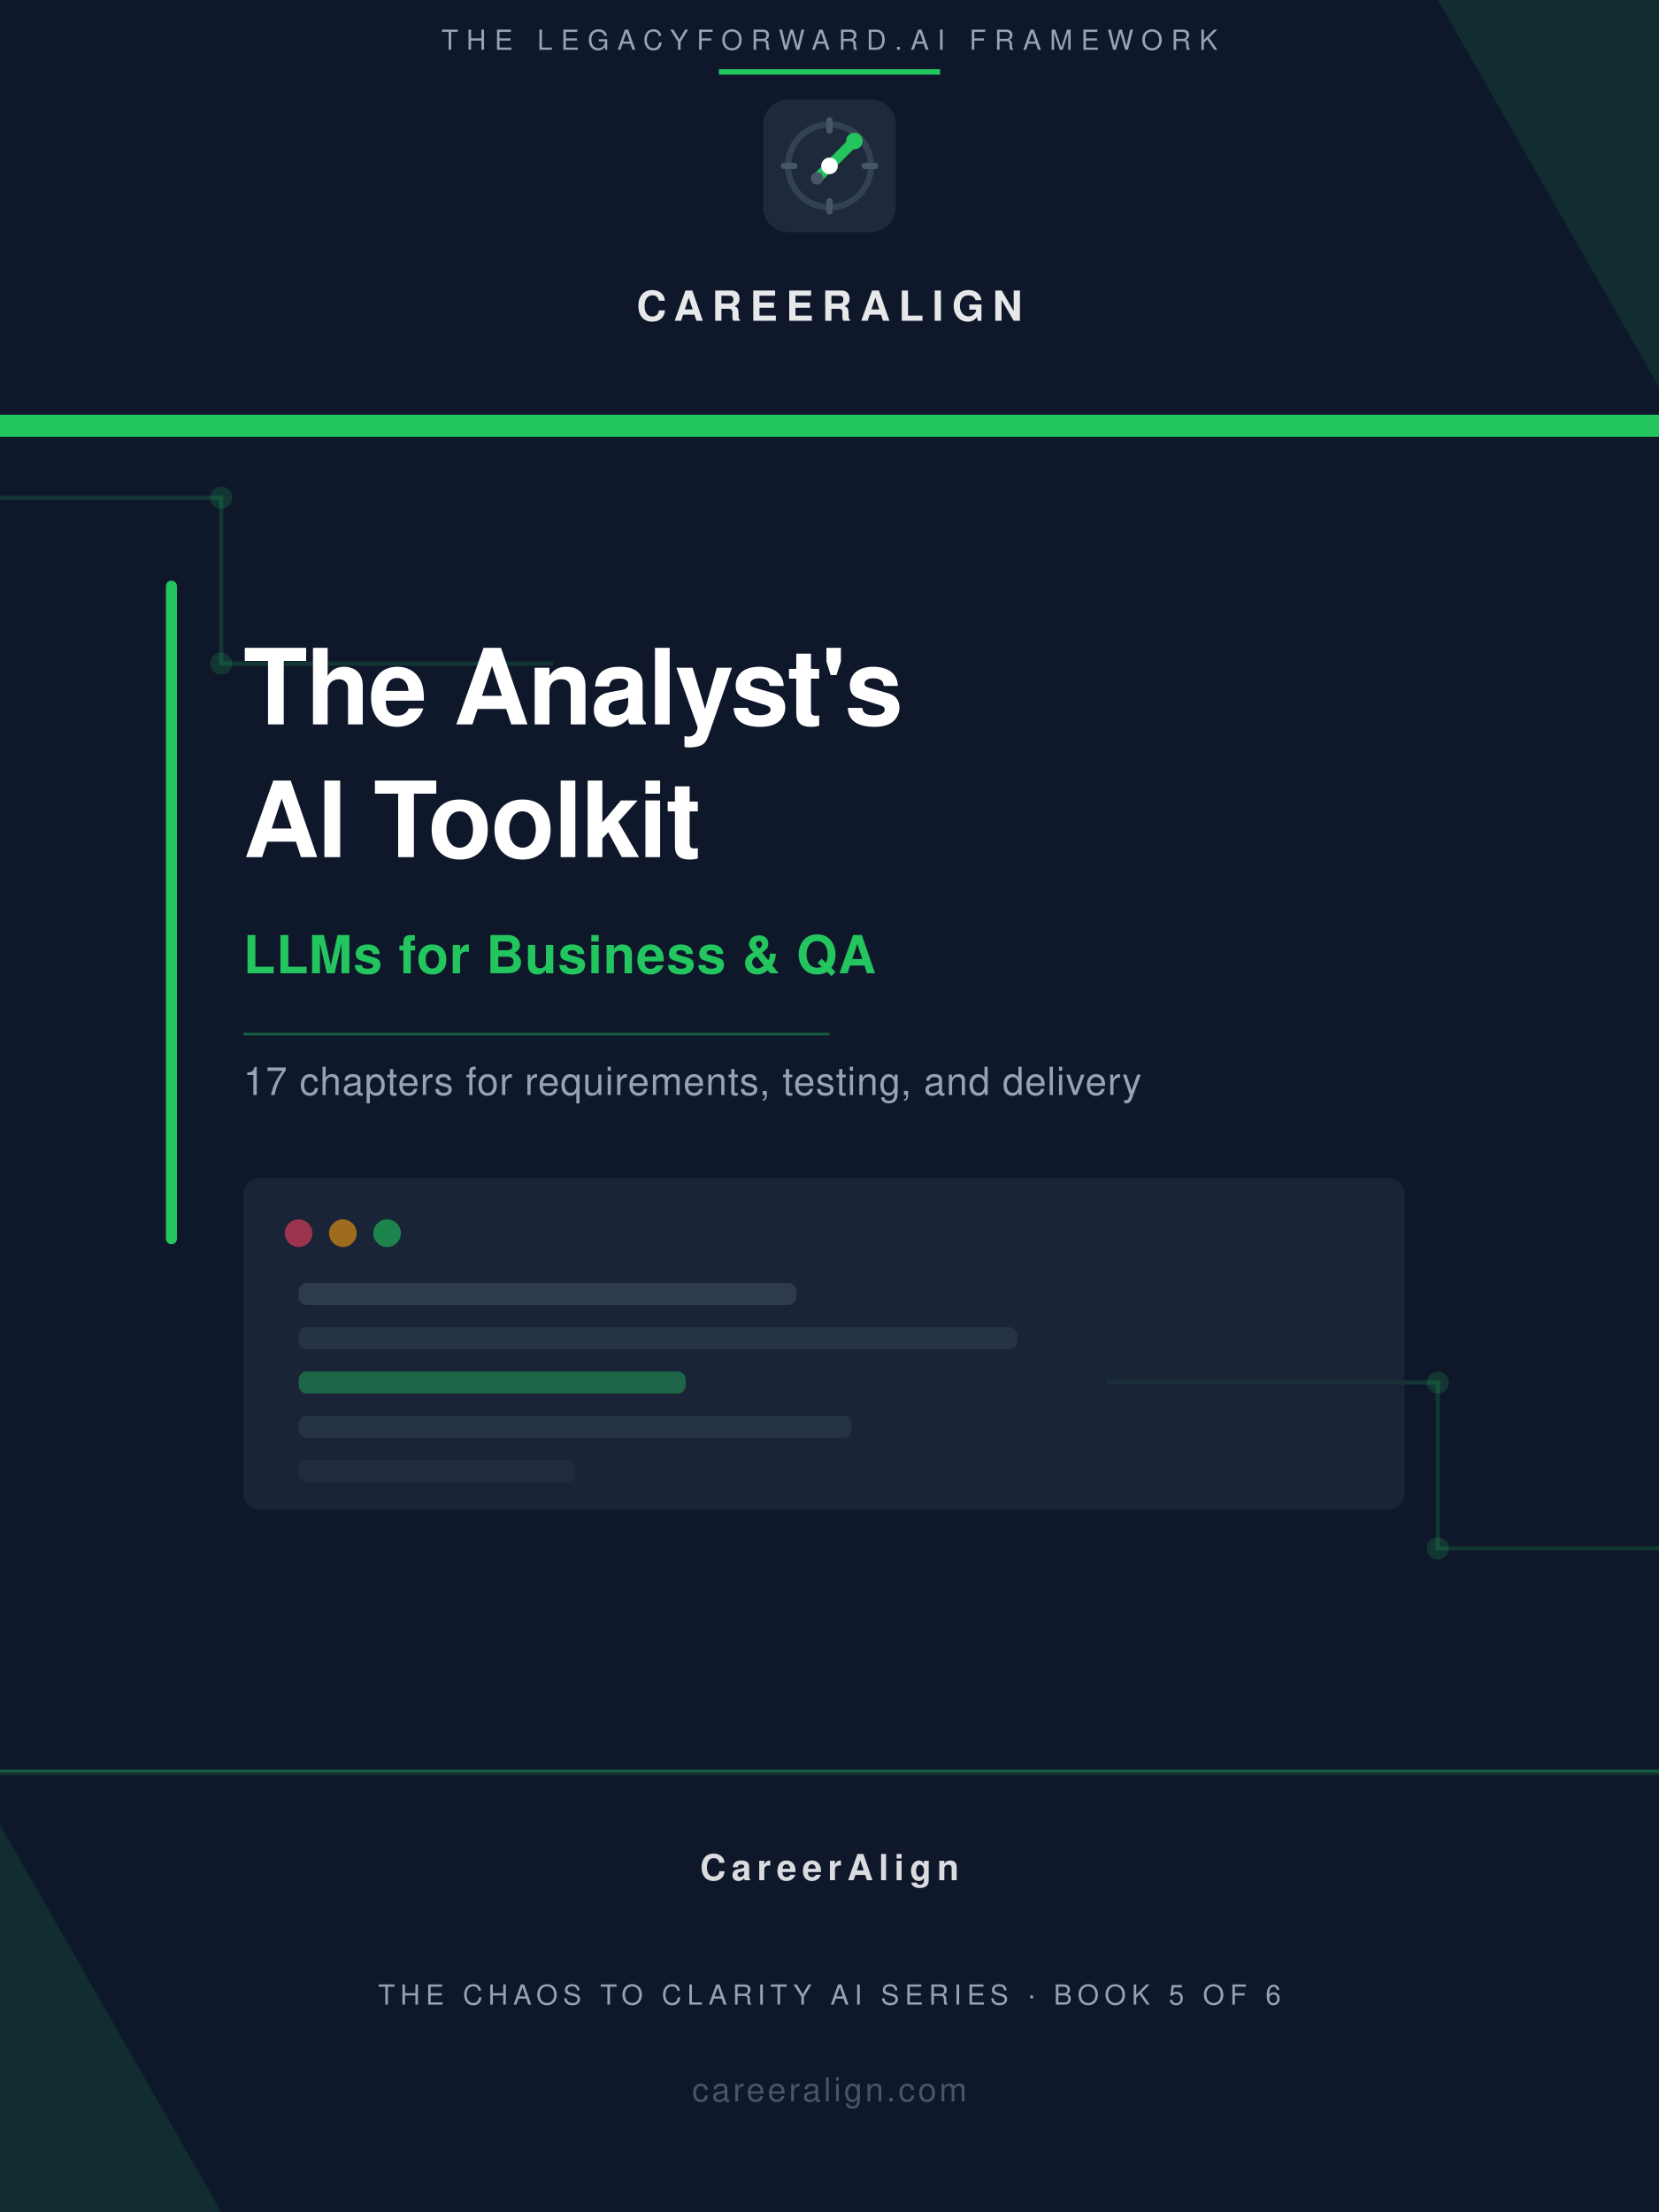
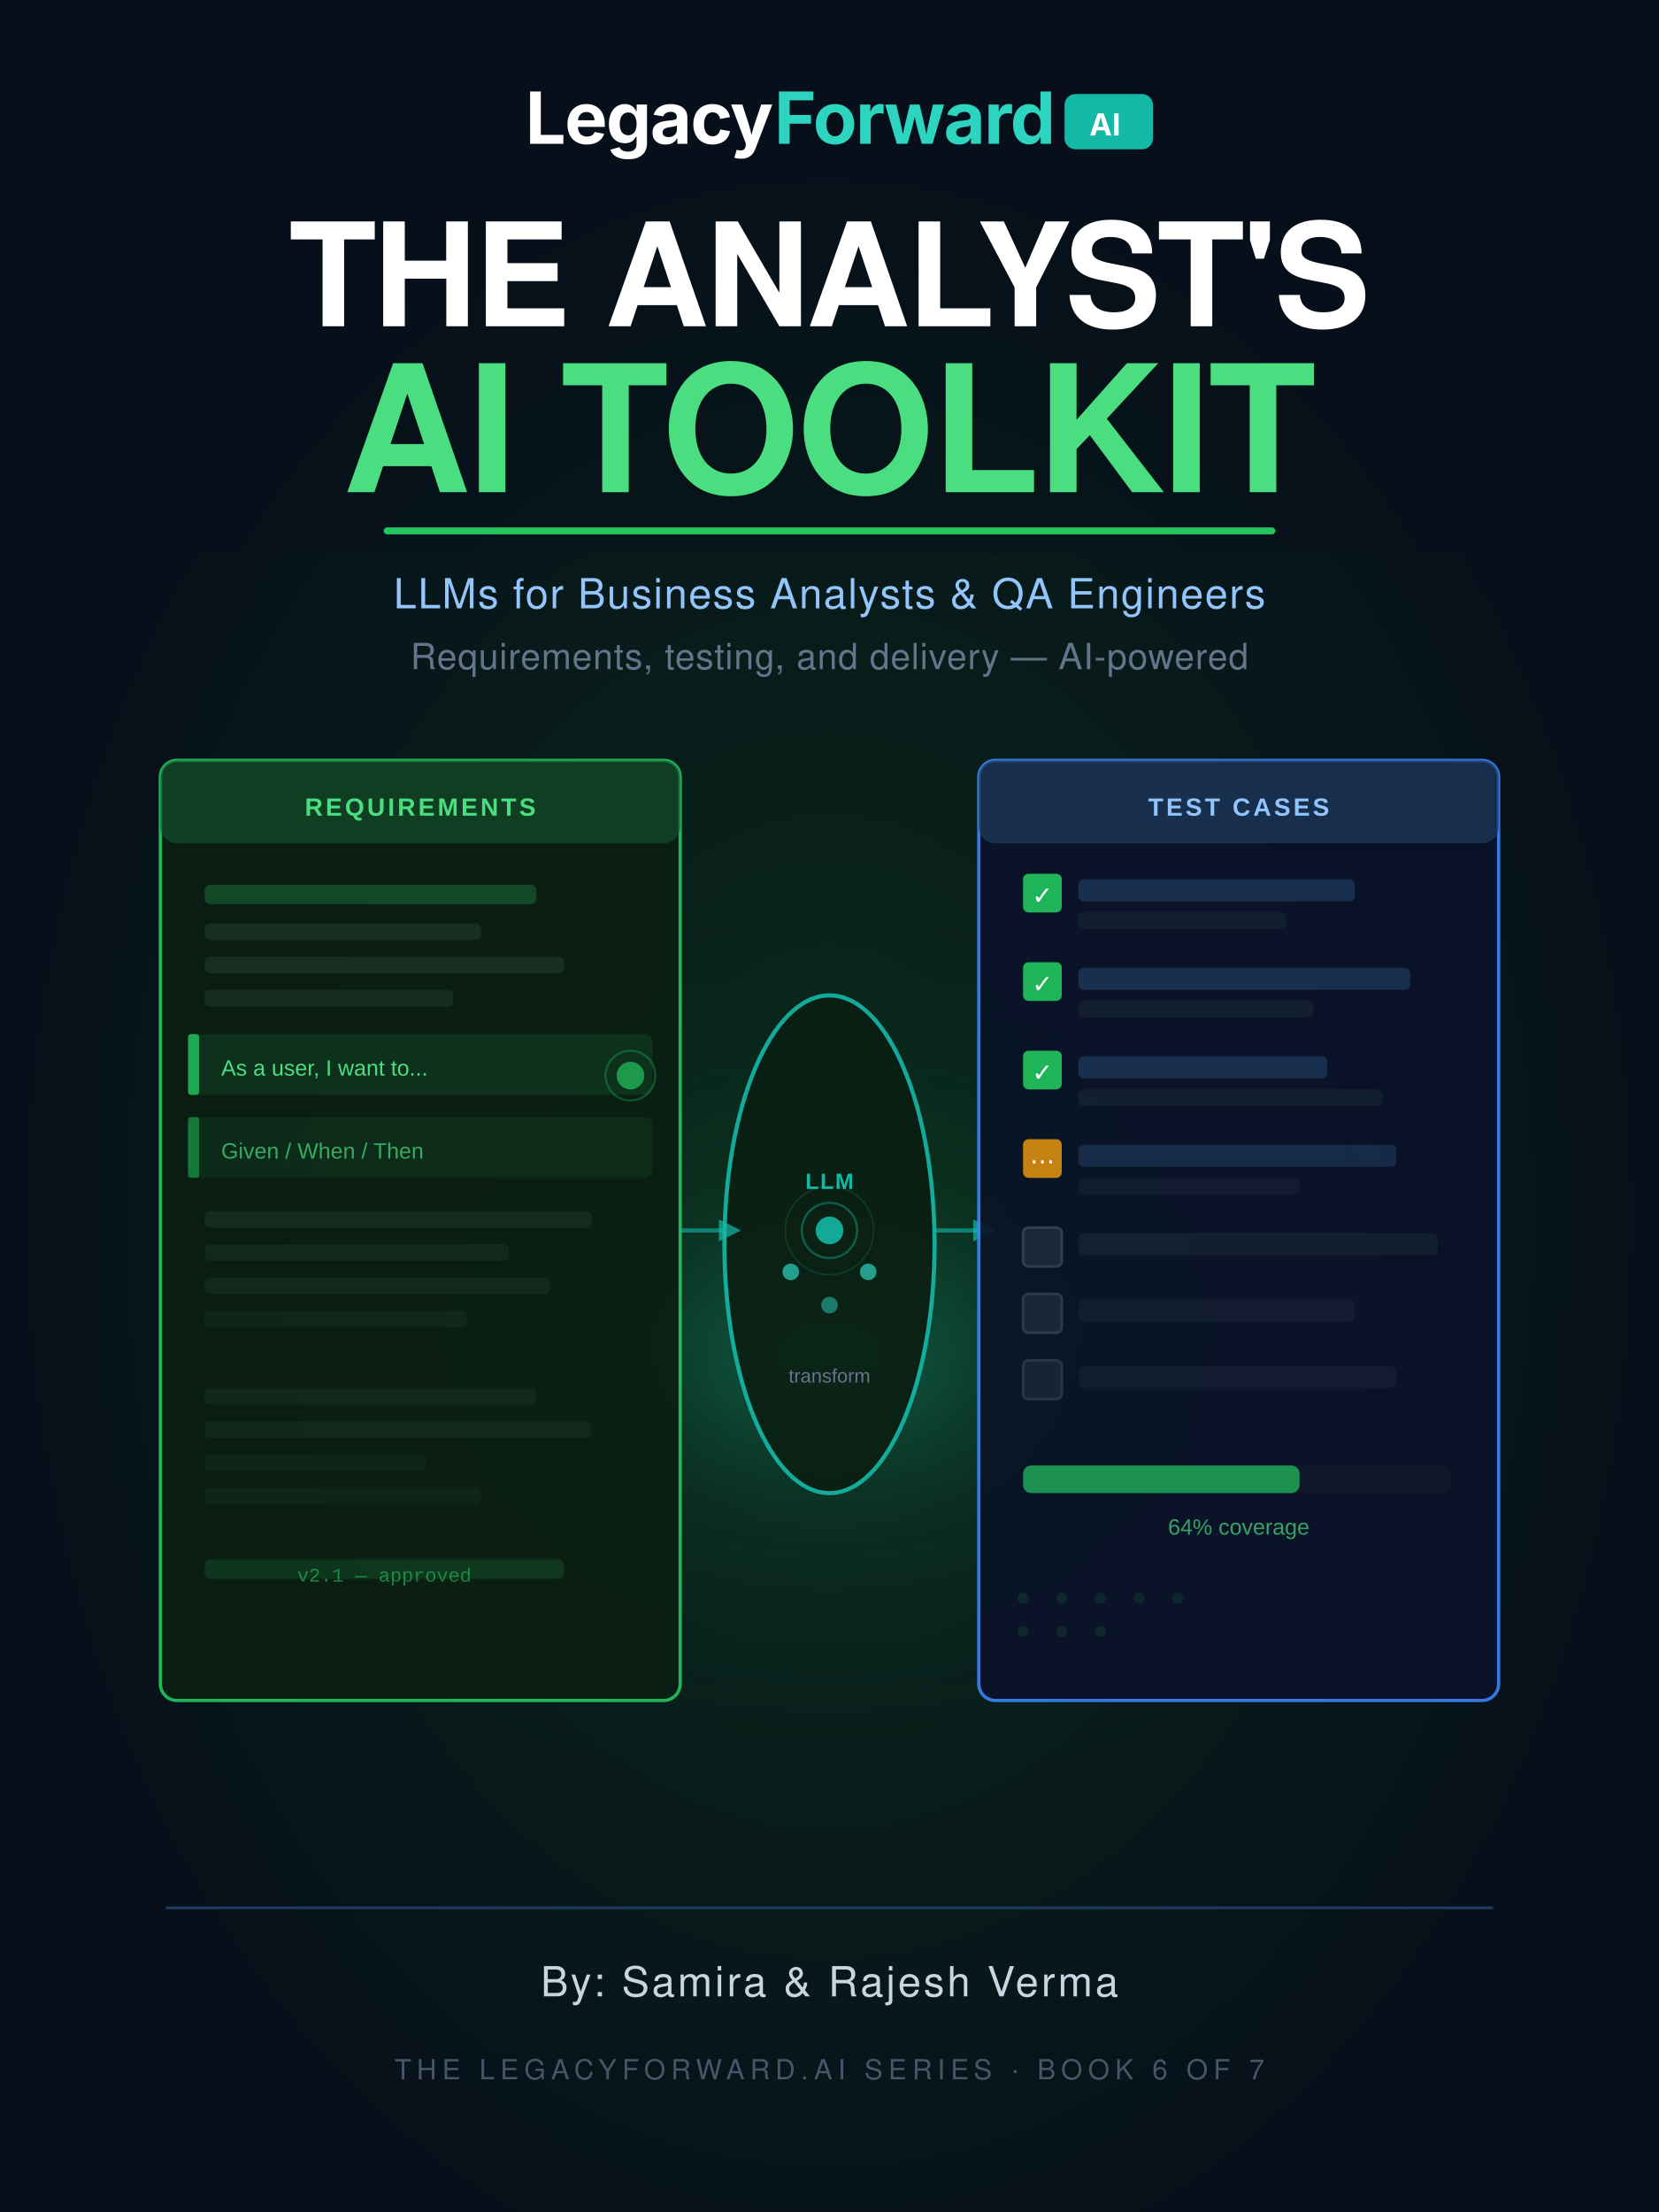
<svg xmlns="http://www.w3.org/2000/svg" width="600" height="800" viewBox="0 0 600 800">
-   <rect width="600" height="800" fill="#0f172a" />
-   <polyline points="0,180 80,180 80,240 200,240" fill="none" stroke="#22c55e" stroke-width="1.5" opacity="0.18" />
-   <polyline points="600,560 520,560 520,500 400,500" fill="none" stroke="#22c55e" stroke-width="1.5" opacity="0.18" />
-   <circle cx="80" cy="180" r="4" fill="#22c55e" opacity="0.18" />
-   <circle cx="80" cy="240" r="4" fill="#22c55e" opacity="0.18" />
-   <circle cx="520" cy="560" r="4" fill="#22c55e" opacity="0.18" />
-   <circle cx="520" cy="500" r="4" fill="#22c55e" opacity="0.18" />
-   <polygon points="600,0 600,140 520,0" fill="#22c55e" opacity="0.13" />
-   <polygon points="0,800 0,660 80,800" fill="#22c55e" opacity="0.13" />
-   <text x="300" y="18" font-family="'Helvetica Neue', Helvetica, Arial, sans-serif" font-size="10" fill="#94a3b8" text-anchor="middle" letter-spacing="0.3em">THE LEGACYFORWARD.AI FRAMEWORK</text>
-   <line x1="260" y1="26" x2="340" y2="26" stroke="#22c55e" stroke-width="2" />
-   <g transform="translate(276,36) scale(1.5)">
-     <rect width="32" height="32" rx="6" fill="#1e293b" />
-     <circle cx="16" cy="16" r="10" fill="none" stroke="#334155" stroke-width="1.5" />
-     <line x1="16" y1="5" x2="16" y2="7.5" stroke="#475569" stroke-width="1.5" stroke-linecap="round" />
-     <line x1="16" y1="24.5" x2="16" y2="27" stroke="#475569" stroke-width="1.5" stroke-linecap="round" />
-     <line x1="5" y1="16" x2="7.5" y2="16" stroke="#475569" stroke-width="1.5" stroke-linecap="round" />
-     <line x1="24.5" y1="16" x2="27" y2="16" stroke="#475569" stroke-width="1.5" stroke-linecap="round" />
-     <line x1="13" y1="19" x2="22" y2="10" stroke="#22c55e" stroke-width="2.5" stroke-linecap="round" />
-     <circle cx="22" cy="10" r="2" fill="#22c55e" />
-     <circle cx="16" cy="16" r="2" fill="white" />
-     <circle cx="13" cy="19" r="1.5" fill="#475569" />
+   <defs>
+     <radialGradient id="bgGlow-bq" cx="50%" cy="55%" r="55%">
+       <stop offset="0%" stop-color="#0a2a1a" stop-opacity="1" />
+       <stop offset="100%" stop-color="#060d1a" stop-opacity="1" />
+     </radialGradient>
+     <radialGradient id="heroGlow-bq" cx="50%" cy="50%" r="50%">
+       <stop offset="0%" stop-color="#22c55e" stop-opacity="0.18" />
+       <stop offset="100%" stop-color="#060d1a" stop-opacity="0" />
+     </radialGradient>
+     <radialGradient id="arrowGlow-bq" cx="50%" cy="50%" r="50%">
+       <stop offset="0%" stop-color="#14b8a6" stop-opacity="0.30" />
+       <stop offset="100%" stop-color="#060d1a" stop-opacity="0" />
+     </radialGradient>
+   </defs>
+   <rect width="600" height="800" fill="url(#bgGlow-bq)" />
+   <rect width="600" height="200" fill="#060d1a" opacity="0.35" />
+   <text x="190" y="52" font-family="Inter, 'Helvetica Neue', Arial, sans-serif" font-size="26" font-weight="700" fill="white" letter-spacing="-0.5">Legacy</text>
+   <text x="280" y="52" font-family="Inter, 'Helvetica Neue', Arial, sans-serif" font-size="26" font-weight="700" fill="#2dd4bf" letter-spacing="-0.5">Forward</text>
+   <rect x="385" y="34" width="32" height="20" rx="4" fill="#14b8a6" />
+   <text x="394" y="49" font-family="Inter, 'Helvetica Neue', Arial, sans-serif" font-size="11" font-weight="700" fill="white">AI</text>
+   <text x="300" y="118" font-family="'Helvetica Neue', Helvetica, Arial, sans-serif" font-size="52" font-weight="900" fill="white" text-anchor="middle" letter-spacing="-1">THE ANALYST'S</text>
+   <text x="300" y="178" font-family="'Helvetica Neue', Helvetica, Arial, sans-serif" font-size="64" font-weight="900" fill="#4ade80" text-anchor="middle" letter-spacing="-1">AI TOOLKIT</text>
+   <line x1="140" y1="192" x2="460" y2="192" stroke="#22c55e" stroke-width="2.5" stroke-linecap="round" />
+   <text x="300" y="220" font-family="'Helvetica Neue', Helvetica, Arial, sans-serif" font-size="15" font-weight="400" fill="#93c5fd" text-anchor="middle" letter-spacing="0.5">LLMs for Business Analysts &amp; QA Engineers</text>
+   <text x="300" y="242" font-family="'Helvetica Neue', Helvetica, Arial, sans-serif" font-size="13" fill="#64748b" text-anchor="middle" letter-spacing="0.3">Requirements, testing, and delivery — AI-powered</text>
+   <ellipse cx="300" cy="490" rx="250" ry="170" fill="url(#heroGlow-bq)" />
+   <ellipse cx="300" cy="490" rx="120" ry="80" fill="url(#arrowGlow-bq)" />
+   <rect x="58" y="275" width="188" height="340" rx="6" fill="#0a1e12" stroke="#22c55e" stroke-width="1.2" opacity="0.9" />
+   <rect x="58" y="275" width="188" height="30" rx="6" fill="#14532d" opacity="0.6" />
+   <text x="152" y="295" font-family="'Helvetica Neue', Arial, sans-serif" font-size="9" font-weight="700" fill="#4ade80" text-anchor="middle" letter-spacing="1">REQUIREMENTS</text>
+   <rect x="74" y="320" width="120" height="7" rx="2" fill="#14532d" opacity="0.8" />
+   <rect x="74" y="334" width="100" height="6" rx="2" fill="#1e3a28" opacity="0.6" />
+   <rect x="74" y="346" width="130" height="6" rx="2" fill="#1e3a28" opacity="0.6" />
+   <rect x="74" y="358" width="90" height="6" rx="2" fill="#1e3a28" opacity="0.5" />
+   <rect x="68" y="374" width="168" height="22" rx="3" fill="#22c55e" opacity="0.12" />
+   <rect x="68" y="374" width="4" height="22" rx="1" fill="#22c55e" opacity="0.8" />
+   <text x="80" y="389" font-family="'Helvetica Neue', Arial, sans-serif" font-size="8" fill="#4ade80">As a user, I want to...</text>
+   <rect x="68" y="404" width="168" height="22" rx="3" fill="#22c55e" opacity="0.08" />
+   <rect x="68" y="404" width="4" height="22" rx="1" fill="#22c55e" opacity="0.5" />
+   <text x="80" y="419" font-family="'Helvetica Neue', Arial, sans-serif" font-size="8" fill="#4ade80" opacity="0.7">Given / When / Then</text>
+   <rect x="74" y="438" width="140" height="6" rx="2" fill="#1e3a28" opacity="0.5" />
+   <rect x="74" y="450" width="110" height="6" rx="2" fill="#1e3a28" opacity="0.4" />
+   <rect x="74" y="462" width="125" height="6" rx="2" fill="#1e3a28" opacity="0.4" />
+   <rect x="74" y="474" width="95" height="6" rx="2" fill="#1e3a28" opacity="0.3" />
+   <circle cx="228" cy="389" r="5" fill="#22c55e" opacity="0.7" />
+   <circle cx="228" cy="389" r="9" fill="none" stroke="#22c55e" stroke-width="0.8" opacity="0.3" />
+   <rect x="74" y="502" width="120" height="6" rx="2" fill="#1e3a28" opacity="0.35" />
+   <rect x="74" y="514" width="140" height="6" rx="2" fill="#1e3a28" opacity="0.35" />
+   <rect x="74" y="526" width="80" height="6" rx="2" fill="#1e3a28" opacity="0.25" />
+   <rect x="74" y="538" width="100" height="6" rx="2" fill="#1e3a28" opacity="0.25" />
+   <rect x="74" y="564" width="130" height="7" rx="2" fill="#22c55e" opacity="0.15" />
+   <text x="139" y="572" font-family="'Courier New', monospace" font-size="7" fill="#22c55e" text-anchor="middle" opacity="0.6">v2.1 — approved</text>
+   <ellipse cx="300" cy="450" rx="38" ry="90" fill="#0a1e12" stroke="#14b8a6" stroke-width="1.5" opacity="0.9" />
+   <text x="300" y="430" font-family="'Helvetica Neue', Arial, sans-serif" font-size="8" font-weight="700" fill="#14b8a6" text-anchor="middle" letter-spacing="0.5">LLM</text>
+   <circle cx="300" cy="445" r="5" fill="#14b8a6" opacity="0.9" />
+   <circle cx="300" cy="445" r="10" fill="none" stroke="#14b8a6" stroke-width="0.8" opacity="0.4" />
+   <circle cx="300" cy="445" r="16" fill="none" stroke="#14b8a6" stroke-width="0.5" opacity="0.2" />
+   <circle cx="286" cy="460" r="3" fill="#2dd4bf" opacity="0.7" />
+   <circle cx="314" cy="460" r="3" fill="#2dd4bf" opacity="0.7" />
+   <circle cx="300" cy="472" r="3" fill="#2dd4bf" opacity="0.5" />
+   <line x1="246" y1="445" x2="262" y2="445" stroke="#14b8a6" stroke-width="1.5" opacity="0.6" />
+   <polygon points="260,441 268,445 260,449" fill="#14b8a6" opacity="0.7" />
+   <line x1="338" y1="445" x2="354" y2="445" stroke="#14b8a6" stroke-width="1.5" opacity="0.6" />
+   <polygon points="352,441 360,445 352,449" fill="#14b8a6" opacity="0.7" />
+   <text x="300" y="500" font-family="'Helvetica Neue', Arial, sans-serif" font-size="7" fill="#64748b" text-anchor="middle">transform</text>
+   <rect x="354" y="275" width="188" height="340" rx="6" fill="#0a1228" stroke="#3b82f6" stroke-width="1.2" opacity="0.9" />
+   <rect x="354" y="275" width="188" height="30" rx="6" fill="#1e3a5c" opacity="0.7" />
+   <text x="448" y="295" font-family="'Helvetica Neue', Arial, sans-serif" font-size="9" font-weight="700" fill="#93c5fd" text-anchor="middle" letter-spacing="1">TEST CASES</text>
+   <rect x="370" y="316" width="14" height="14" rx="2" fill="#22c55e" opacity="0.9" />
+   <text x="377" y="327" font-family="'Helvetica Neue', Arial, sans-serif" font-size="9" fill="white" text-anchor="middle">✓</text>
+   <rect x="390" y="318" width="100" height="8" rx="2" fill="#1e3a5c" opacity="0.7" />
+   <rect x="390" y="330" width="75" height="6" rx="2" fill="#1e293b" opacity="0.5" />
+   <rect x="370" y="348" width="14" height="14" rx="2" fill="#22c55e" opacity="0.9" />
+   <text x="377" y="359" font-family="'Helvetica Neue', Arial, sans-serif" font-size="9" fill="white" text-anchor="middle">✓</text>
+   <rect x="390" y="350" width="120" height="8" rx="2" fill="#1e3a5c" opacity="0.7" />
+   <rect x="390" y="362" width="85" height="6" rx="2" fill="#1e293b" opacity="0.5" />
+   <rect x="370" y="380" width="14" height="14" rx="2" fill="#22c55e" opacity="0.9" />
+   <text x="377" y="391" font-family="'Helvetica Neue', Arial, sans-serif" font-size="9" fill="white" text-anchor="middle">✓</text>
+   <rect x="390" y="382" width="90" height="8" rx="2" fill="#1e3a5c" opacity="0.7" />
+   <rect x="390" y="394" width="110" height="6" rx="2" fill="#1e293b" opacity="0.5" />
+   <rect x="370" y="412" width="14" height="14" rx="2" fill="#f59e0b" opacity="0.8" />
+   <text x="377" y="423" font-family="'Helvetica Neue', Arial, sans-serif" font-size="9" fill="white" text-anchor="middle">⋯</text>
+   <rect x="390" y="414" width="115" height="8" rx="2" fill="#1e3a5c" opacity="0.6" />
+   <rect x="390" y="426" width="80" height="6" rx="2" fill="#1e293b" opacity="0.4" />
+   <rect x="370" y="444" width="14" height="14" rx="2" fill="#1e293b" stroke="#334155" stroke-width="1" opacity="0.9" />
+   <rect x="390" y="446" width="130" height="8" rx="2" fill="#1e293b" opacity="0.5" />
+   <rect x="370" y="468" width="14" height="14" rx="2" fill="#1e293b" stroke="#334155" stroke-width="1" opacity="0.8" />
+   <rect x="390" y="470" width="100" height="8" rx="2" fill="#1e293b" opacity="0.4" />
+   <rect x="370" y="492" width="14" height="14" rx="2" fill="#1e293b" stroke="#334155" stroke-width="1" opacity="0.7" />
+   <rect x="390" y="494" width="115" height="8" rx="2" fill="#1e293b" opacity="0.4" />
+   <rect x="370" y="530" width="155" height="10" rx="3" fill="#0f172a" />
+   <rect x="370" y="530" width="100" height="10" rx="3" fill="#22c55e" opacity="0.7" />
+   <text x="448" y="555" font-family="'Helvetica Neue', Arial, sans-serif" font-size="8" fill="#4ade80" text-anchor="middle" opacity="0.7">64% coverage</text>
+   <g opacity="0.12">
+     <circle cx="370" cy="578" r="2" fill="#22c55e" />
+     <circle cx="384" cy="578" r="2" fill="#22c55e" />
+     <circle cx="398" cy="578" r="2" fill="#22c55e" />
+     <circle cx="412" cy="578" r="2" fill="#22c55e" />
+     <circle cx="426" cy="578" r="2" fill="#22c55e" />
+     <circle cx="370" cy="590" r="2" fill="#22c55e" />
+     <circle cx="384" cy="590" r="2" fill="#22c55e" />
+     <circle cx="398" cy="590" r="2" fill="#22c55e" />
  </g>
-   <text x="300" y="116" font-family="'Helvetica Neue', Helvetica, Arial, sans-serif" font-size="15" font-weight="600" letter-spacing="3" fill="white" text-anchor="middle" opacity="0.9">CAREERALIGN</text>
-   <rect x="0" y="150" width="600" height="8" fill="#22c55e" />
-   <rect x="60" y="210" width="4" height="240" fill="#22c55e" rx="2" />
-   <text x="88" y="262" font-family="'Helvetica Neue', Helvetica, Arial, sans-serif" font-size="38" font-weight="800" fill="white" letter-spacing="-0.5">The Analyst's</text>
-   <text x="88" y="310" font-family="'Helvetica Neue', Helvetica, Arial, sans-serif" font-size="38" font-weight="800" fill="white" letter-spacing="-0.5">AI Toolkit</text>
-   <text x="88" y="352" font-family="'Helvetica Neue', Helvetica, Arial, sans-serif" font-size="19" font-weight="600" fill="#22c55e" letter-spacing="0.3">LLMs for Business &amp; QA</text>
-   <line x1="88" y1="374" x2="300" y2="374" stroke="#22c55e" stroke-width="1" opacity="0.4" />
-   <text x="88" y="396" font-family="'Helvetica Neue', Helvetica, Arial, sans-serif" font-size="14" fill="#94a3b8" letter-spacing="0.3">17 chapters for requirements, testing, and delivery</text>
-   <rect x="88" y="426" width="420" height="120" rx="6" fill="#1e293b" opacity="0.7" />
-   <circle cx="108" cy="446" r="5" fill="#f43f5e" opacity="0.6" />
-   <circle cx="124" cy="446" r="5" fill="#f59e0b" opacity="0.6" />
-   <circle cx="140" cy="446" r="5" fill="#22c55e" opacity="0.6" />
-   <rect x="108" y="464" width="180" height="8" rx="3" fill="#334155" opacity="0.8" />
-   <rect x="108" y="480" width="260" height="8" rx="3" fill="#334155" opacity="0.5" />
-   <rect x="108" y="496" width="140" height="8" rx="3" fill="#22c55e" opacity="0.4" />
-   <rect x="108" y="512" width="200" height="8" rx="3" fill="#334155" opacity="0.5" />
-   <rect x="108" y="528" width="100" height="8" rx="3" fill="#334155" opacity="0.3" />
-   <rect x="0" y="640" width="600" height="1" fill="#22c55e" opacity="0.4" />
-   <rect x="0" y="641" width="600" height="1" fill="#22c55e" opacity="0.15" />
-   <text x="300" y="680" font-family="'Helvetica Neue', Helvetica, Arial, sans-serif" font-size="13" font-weight="600" fill="white" text-anchor="middle" letter-spacing="2" opacity="0.85">CareerAlign</text>
-   <text x="300" y="725" font-family="'Helvetica Neue', Helvetica, Arial, sans-serif" font-size="10" fill="#94a3b8" text-anchor="middle" letter-spacing="0.2em">THE CHAOS TO CLARITY AI SERIES · BOOK 5 OF 6</text>
-   <text x="300" y="760" font-family="'Helvetica Neue', Helvetica, Arial, sans-serif" font-size="12" fill="#475569" text-anchor="middle" letter-spacing="1">careeralign.com</text>
+   <line x1="60" y1="690" x2="540" y2="690" stroke="#1e3a5f" stroke-width="1" />
+   <text x="300" y="722" font-family="'Helvetica Neue', Helvetica, Arial, sans-serif" font-size="15" font-weight="500" fill="#cbd5e1" text-anchor="middle" letter-spacing="1">By: Samira &amp; Rajesh Verma</text>
+   <text x="300" y="752" font-family="'Helvetica Neue', Helvetica, Arial, sans-serif" font-size="10" fill="#475569" text-anchor="middle" letter-spacing="0.2em">THE LEGACYFORWARD.AI SERIES · BOOK 6 OF 7</text>
</svg>
